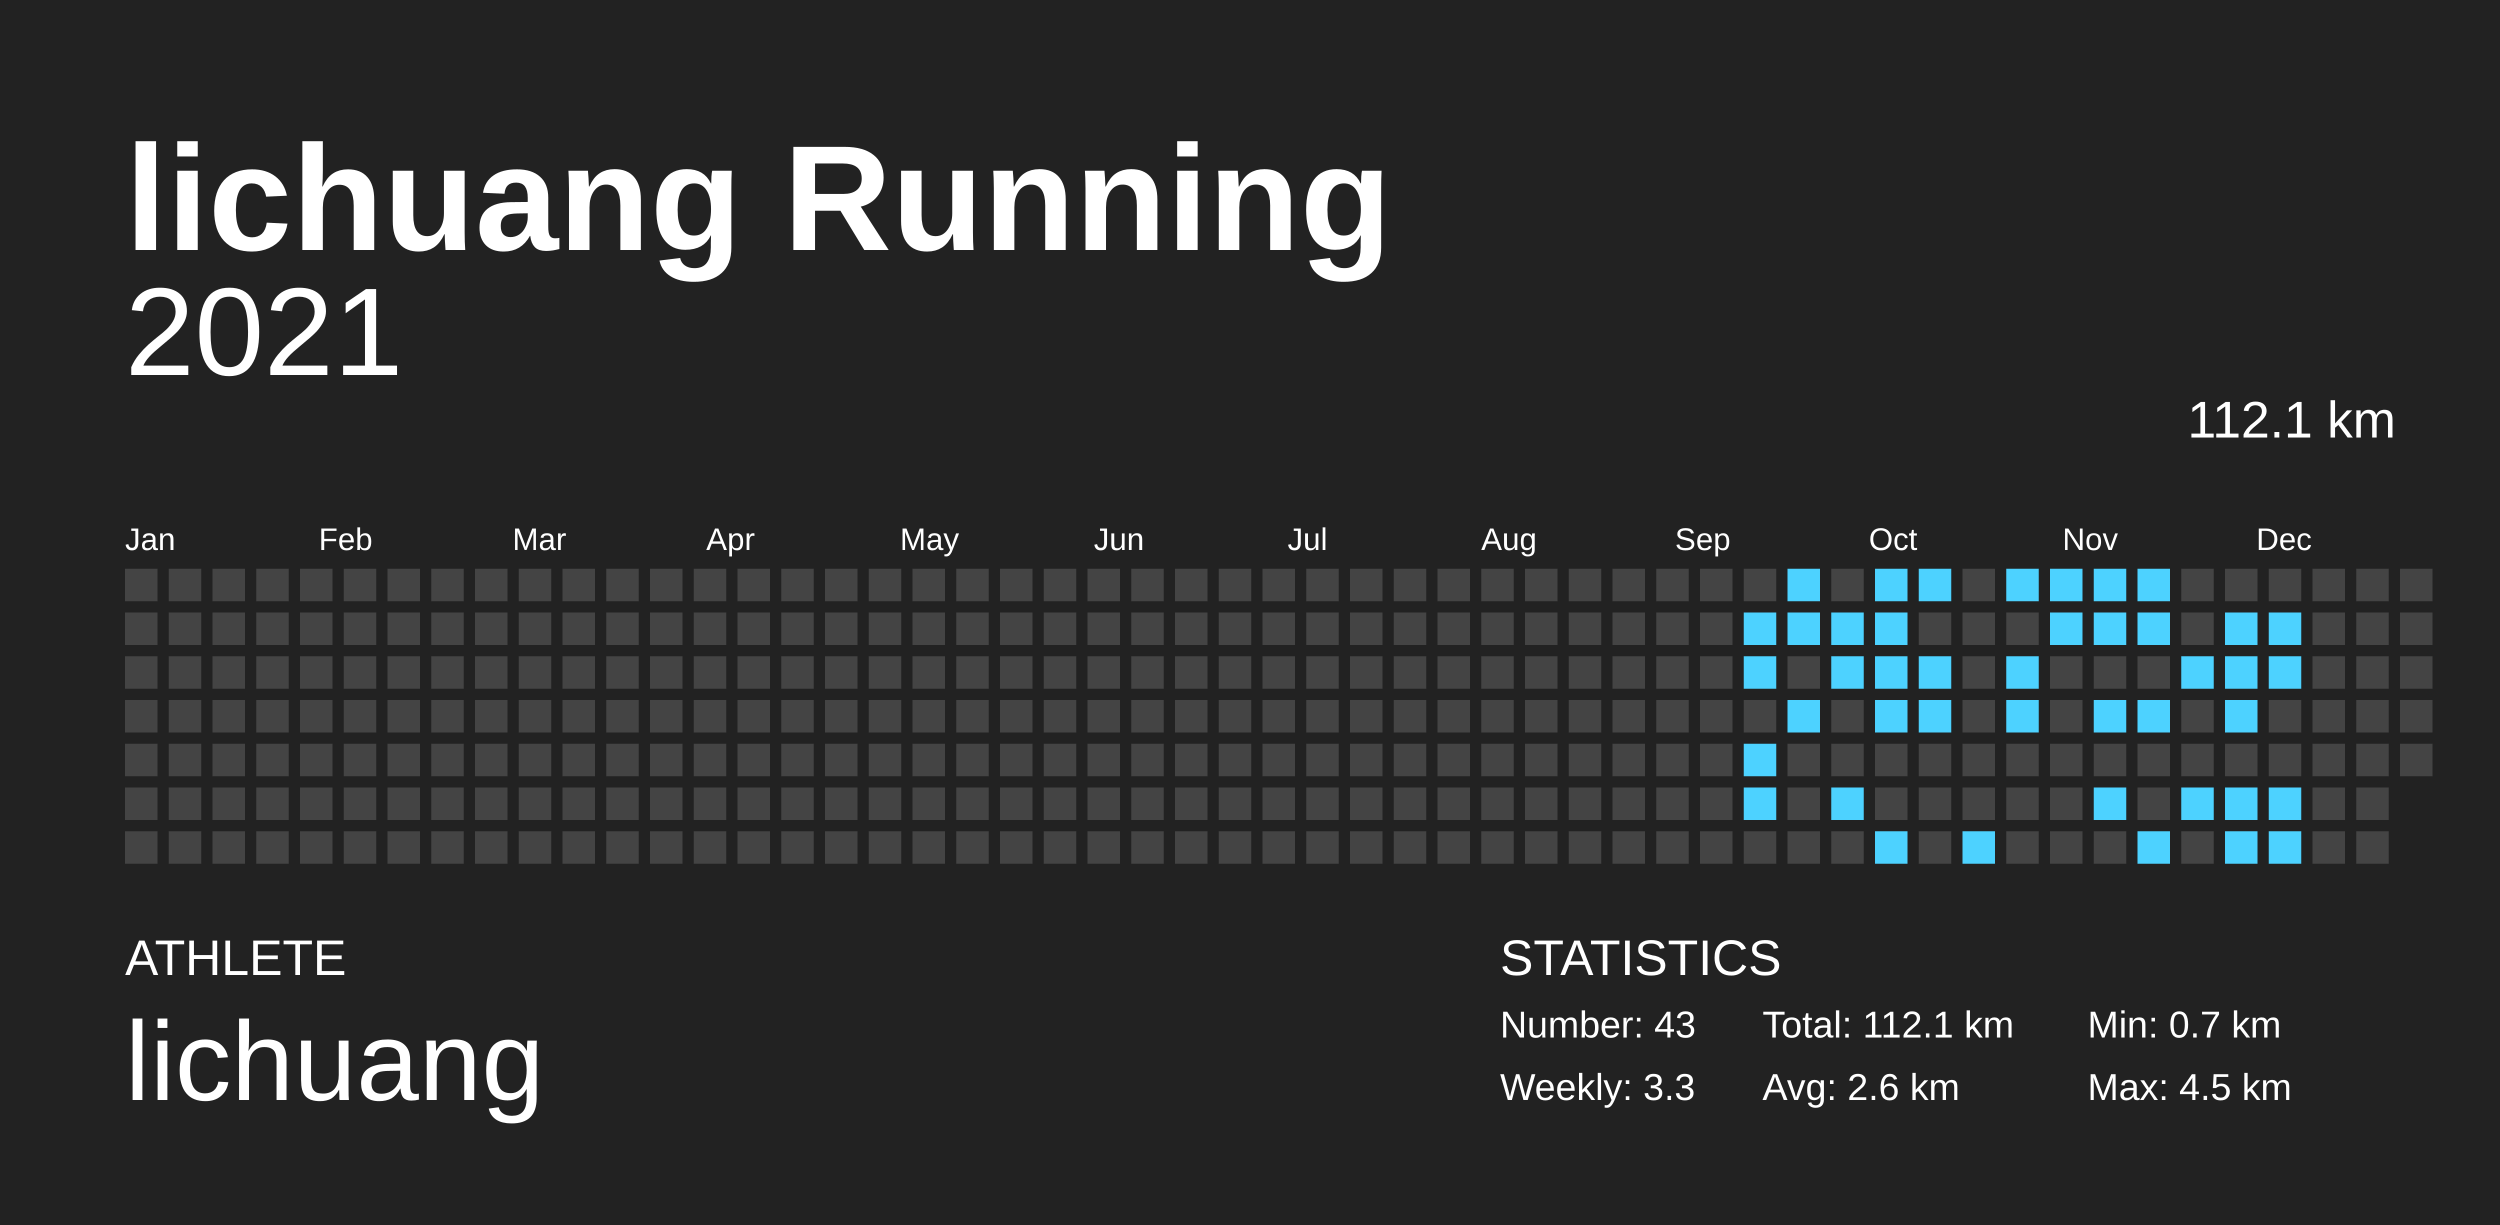
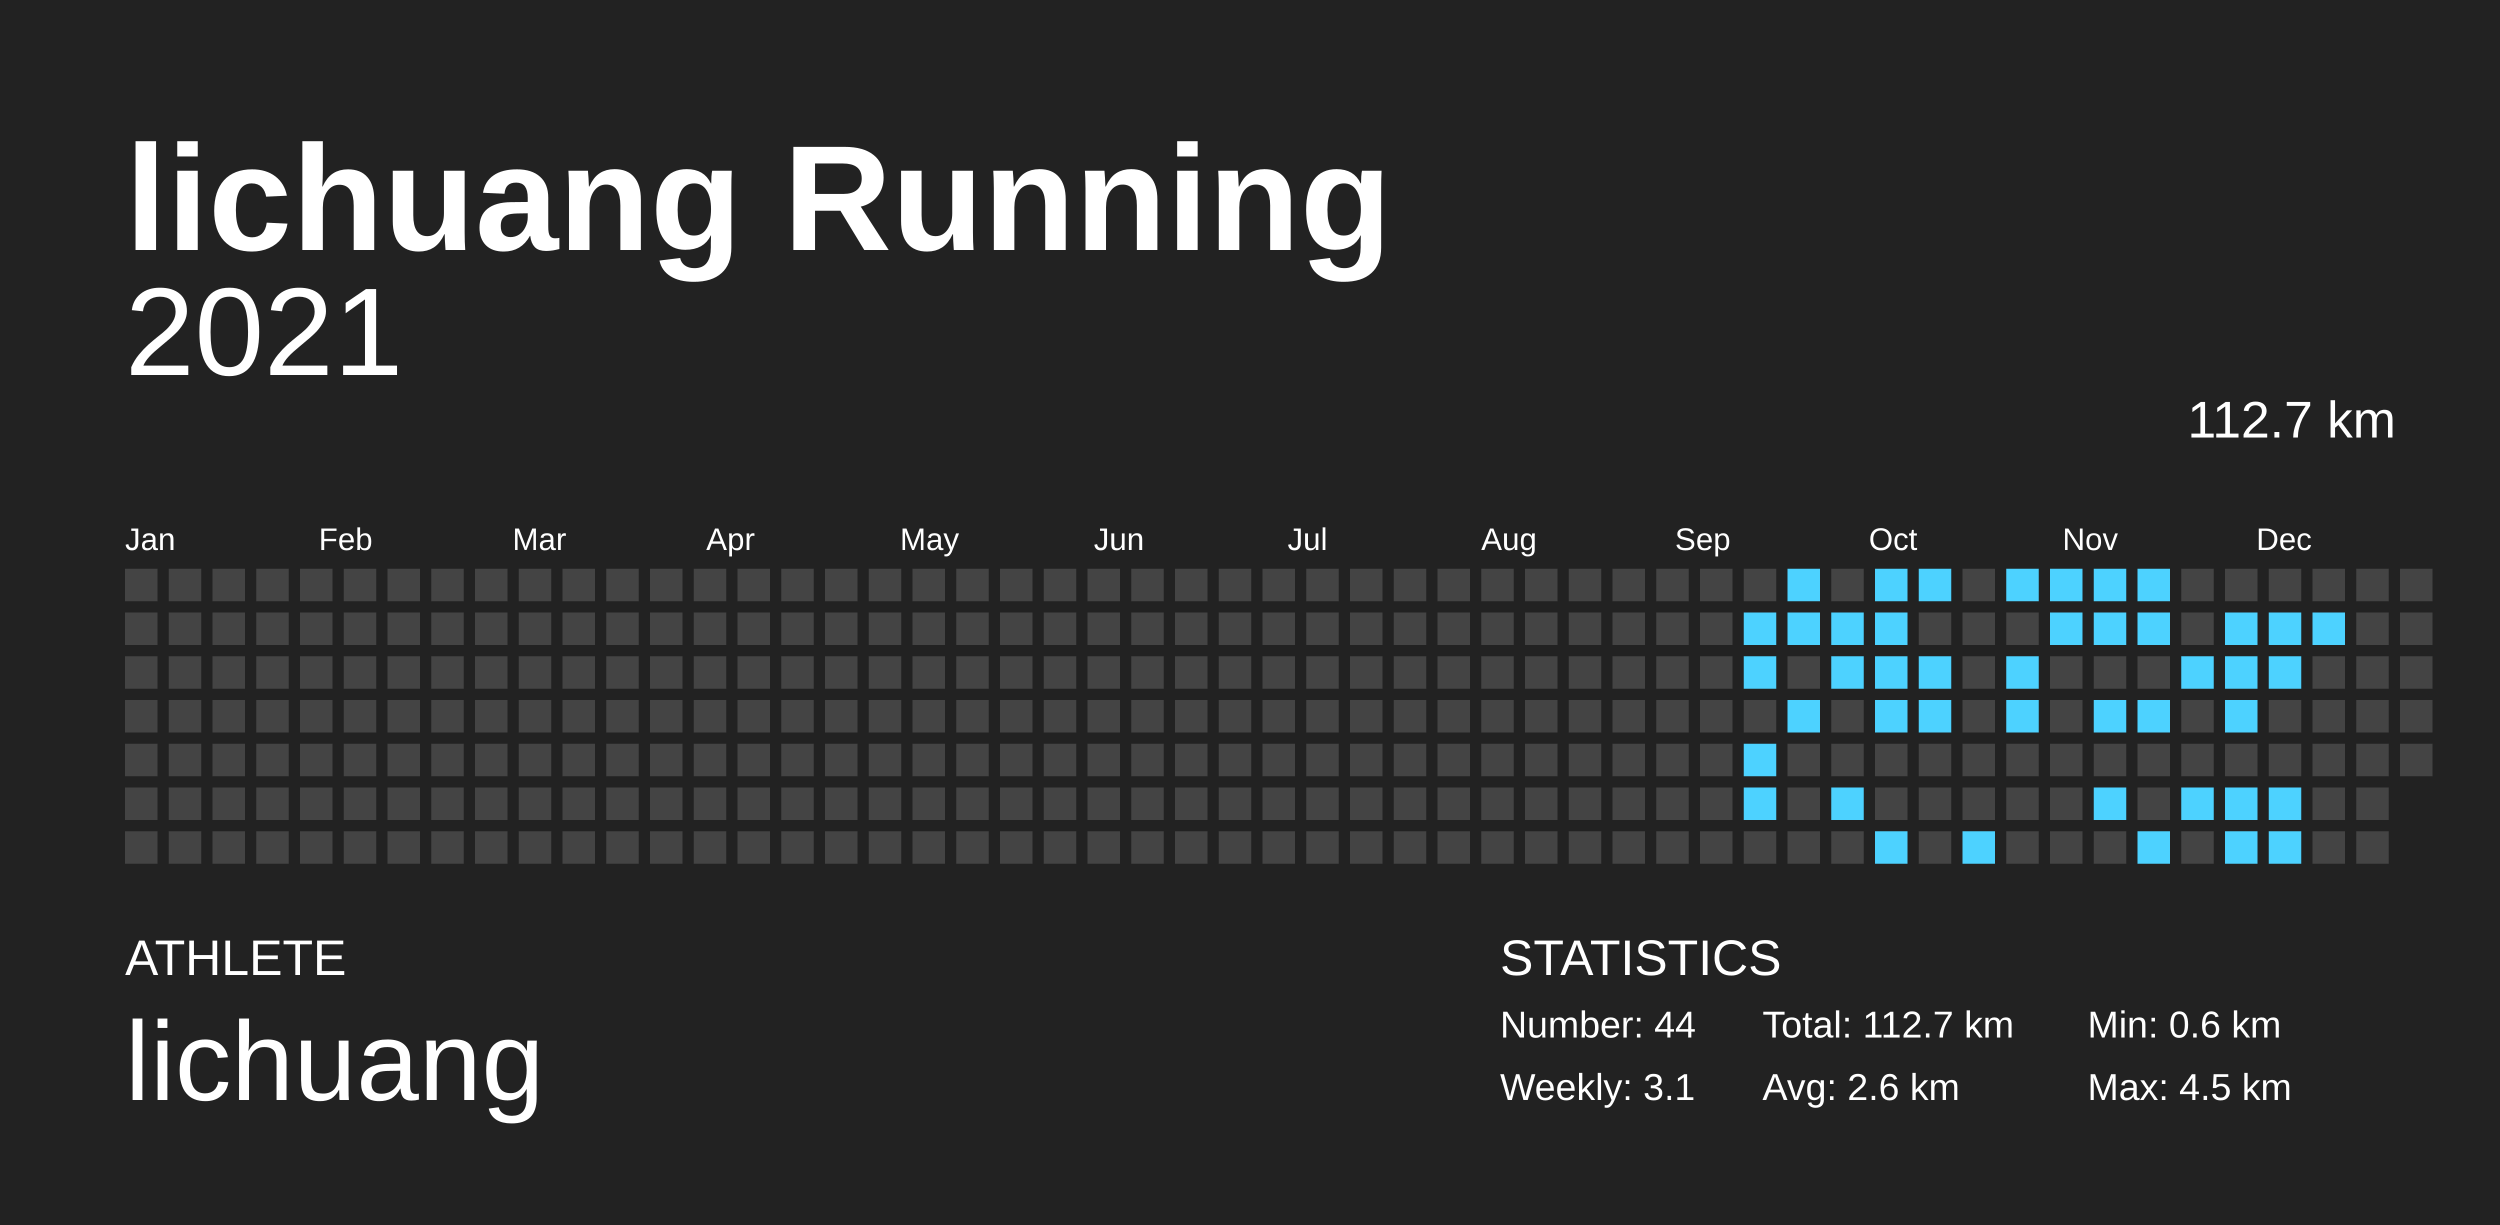
<svg xmlns="http://www.w3.org/2000/svg" baseProfile="full" height="98mm" version="1.1" viewBox="0,0,200,98" width="200mm">
  <defs />
  <rect fill="#222222" height="98" width="200" x="0" y="0" />
  <text fill="#FFFFFF" style="font-size:12px; font-family:Arial; font-weight:bold;" x="10" y="20">lichuang Running</text>
  <text fill="#FFFFFF" style="font-size:4px; font-family:Arial" x="10" y="78">ATHLETE</text>
  <text fill="#FFFFFF" style="font-size:9px; font-family:Arial" x="10" y="88">lichuang</text>
  <text fill="#FFFFFF" style="font-size:4px; font-family:Arial" x="120" y="78">STATISTICS</text>
-   <text fill="#FFFFFF" style="font-size:3px; font-family:Arial" x="120" y="83">Number: 43</text>
-   <text fill="#FFFFFF" style="font-size:3px; font-family:Arial" x="120" y="88">Weekly: 3.3</text>
-   <text fill="#FFFFFF" style="font-size:3px; font-family:Arial" x="141" y="83">Total: 112.1 km</text>
+   <text fill="#FFFFFF" style="font-size:3px; font-family:Arial" x="120" y="83">Number: 44</text>
+   <text fill="#FFFFFF" style="font-size:3px; font-family:Arial" x="120" y="88">Weekly: 3.1</text>
+   <text fill="#FFFFFF" style="font-size:3px; font-family:Arial" x="141" y="83">Total: 112.7 km</text>
  <text fill="#FFFFFF" style="font-size:3px; font-family:Arial" x="141" y="88">Avg: 2.6 km</text>
-   <text fill="#FFFFFF" style="font-size:3px; font-family:Arial" x="167" y="83">Min: 0.7 km</text>
+   <text fill="#FFFFFF" style="font-size:3px; font-family:Arial" x="167" y="83">Min: 0.6 km</text>
  <text fill="#FFFFFF" style="font-size:3px; font-family:Arial" x="167" y="88">Max: 4.5 km</text>
  <text alignment-baseline="hanging" fill="#FFFFFF" style="font-size:10.0px; font-family:Arial;" x="10" y="30">2021</text>
-   <text alignment-baseline="hanging" fill="#FFFFFF" style="font-size:4.125px; font-family:Arial;" x="175" y="35">112.1 km</text>
+   <text alignment-baseline="hanging" fill="#FFFFFF" style="font-size:4.125px; font-family:Arial;" x="175" y="35">112.7 km</text>
  <text fill="#FFFFFF" style="font-size:2.5px; font-family:Arial" x="10.0" y="44">Jan</text>
  <text fill="#FFFFFF" style="font-size:2.5px; font-family:Arial" x="25.5" y="44">Feb</text>
  <text fill="#FFFFFF" style="font-size:2.5px; font-family:Arial" x="41.0" y="44">Mar</text>
  <text fill="#FFFFFF" style="font-size:2.5px; font-family:Arial" x="56.5" y="44">Apr</text>
  <text fill="#FFFFFF" style="font-size:2.5px; font-family:Arial" x="72.0" y="44">May</text>
  <text fill="#FFFFFF" style="font-size:2.5px; font-family:Arial" x="87.5" y="44">Jun</text>
  <text fill="#FFFFFF" style="font-size:2.5px; font-family:Arial" x="103.0" y="44">Jul</text>
  <text fill="#FFFFFF" style="font-size:2.5px; font-family:Arial" x="118.5" y="44">Aug</text>
  <text fill="#FFFFFF" style="font-size:2.5px; font-family:Arial" x="134.0" y="44">Sep</text>
  <text fill="#FFFFFF" style="font-size:2.5px; font-family:Arial" x="149.5" y="44">Oct</text>
  <text fill="#FFFFFF" style="font-size:2.5px; font-family:Arial" x="165.0" y="44">Nov</text>
  <text fill="#FFFFFF" style="font-size:2.5px; font-family:Arial" x="180.5" y="44">Dec</text>
  <rect fill="#444444" height="2.6" width="2.6" x="10.0" y="45.5" />
  <rect fill="#444444" height="2.6" width="2.6" x="10.0" y="49.0" />
  <rect fill="#444444" height="2.6" width="2.6" x="10.0" y="52.5" />
  <rect fill="#444444" height="2.6" width="2.6" x="10.0" y="56.0" />
  <rect fill="#444444" height="2.6" width="2.6" x="10.0" y="59.5" />
  <rect fill="#444444" height="2.6" width="2.6" x="10.0" y="63.0" />
  <rect fill="#444444" height="2.6" width="2.6" x="10.0" y="66.5" />
  <rect fill="#444444" height="2.6" width="2.6" x="13.5" y="45.5" />
  <rect fill="#444444" height="2.6" width="2.6" x="13.5" y="49.0" />
  <rect fill="#444444" height="2.6" width="2.6" x="13.5" y="52.5" />
  <rect fill="#444444" height="2.6" width="2.6" x="13.5" y="56.0" />
  <rect fill="#444444" height="2.6" width="2.6" x="13.5" y="59.5" />
  <rect fill="#444444" height="2.6" width="2.6" x="13.5" y="63.0" />
  <rect fill="#444444" height="2.6" width="2.6" x="13.5" y="66.5" />
  <rect fill="#444444" height="2.6" width="2.6" x="17.0" y="45.5" />
  <rect fill="#444444" height="2.6" width="2.6" x="17.0" y="49.0" />
  <rect fill="#444444" height="2.6" width="2.6" x="17.0" y="52.5" />
  <rect fill="#444444" height="2.6" width="2.6" x="17.0" y="56.0" />
  <rect fill="#444444" height="2.6" width="2.6" x="17.0" y="59.5" />
  <rect fill="#444444" height="2.6" width="2.6" x="17.0" y="63.0" />
  <rect fill="#444444" height="2.6" width="2.6" x="17.0" y="66.5" />
  <rect fill="#444444" height="2.6" width="2.6" x="20.5" y="45.5" />
  <rect fill="#444444" height="2.6" width="2.6" x="20.5" y="49.0" />
  <rect fill="#444444" height="2.6" width="2.6" x="20.5" y="52.5" />
  <rect fill="#444444" height="2.6" width="2.6" x="20.5" y="56.0" />
  <rect fill="#444444" height="2.6" width="2.6" x="20.5" y="59.5" />
  <rect fill="#444444" height="2.6" width="2.6" x="20.5" y="63.0" />
  <rect fill="#444444" height="2.6" width="2.6" x="20.5" y="66.5" />
  <rect fill="#444444" height="2.6" width="2.6" x="24.0" y="45.5" />
  <rect fill="#444444" height="2.6" width="2.6" x="24.0" y="49.0" />
  <rect fill="#444444" height="2.6" width="2.6" x="24.0" y="52.5" />
  <rect fill="#444444" height="2.6" width="2.6" x="24.0" y="56.0" />
  <rect fill="#444444" height="2.6" width="2.6" x="24.0" y="59.5" />
  <rect fill="#444444" height="2.6" width="2.6" x="24.0" y="63.0" />
  <rect fill="#444444" height="2.6" width="2.6" x="24.0" y="66.5" />
  <rect fill="#444444" height="2.6" width="2.6" x="27.5" y="45.5" />
  <rect fill="#444444" height="2.6" width="2.6" x="27.5" y="49.0" />
  <rect fill="#444444" height="2.6" width="2.6" x="27.5" y="52.5" />
  <rect fill="#444444" height="2.6" width="2.6" x="27.5" y="56.0" />
  <rect fill="#444444" height="2.6" width="2.6" x="27.5" y="59.5" />
  <rect fill="#444444" height="2.6" width="2.6" x="27.5" y="63.0" />
  <rect fill="#444444" height="2.6" width="2.6" x="27.5" y="66.5" />
  <rect fill="#444444" height="2.6" width="2.6" x="31.0" y="45.5" />
  <rect fill="#444444" height="2.6" width="2.6" x="31.0" y="49.0" />
  <rect fill="#444444" height="2.6" width="2.6" x="31.0" y="52.5" />
  <rect fill="#444444" height="2.6" width="2.6" x="31.0" y="56.0" />
  <rect fill="#444444" height="2.6" width="2.6" x="31.0" y="59.5" />
  <rect fill="#444444" height="2.6" width="2.6" x="31.0" y="63.0" />
  <rect fill="#444444" height="2.6" width="2.6" x="31.0" y="66.5" />
  <rect fill="#444444" height="2.6" width="2.6" x="34.5" y="45.5" />
  <rect fill="#444444" height="2.6" width="2.6" x="34.5" y="49.0" />
  <rect fill="#444444" height="2.6" width="2.6" x="34.5" y="52.5" />
  <rect fill="#444444" height="2.6" width="2.6" x="34.5" y="56.0" />
  <rect fill="#444444" height="2.6" width="2.6" x="34.5" y="59.5" />
  <rect fill="#444444" height="2.6" width="2.6" x="34.5" y="63.0" />
  <rect fill="#444444" height="2.6" width="2.6" x="34.5" y="66.5" />
  <rect fill="#444444" height="2.6" width="2.6" x="38.0" y="45.5" />
  <rect fill="#444444" height="2.6" width="2.6" x="38.0" y="49.0" />
  <rect fill="#444444" height="2.6" width="2.6" x="38.0" y="52.5" />
  <rect fill="#444444" height="2.6" width="2.6" x="38.0" y="56.0" />
  <rect fill="#444444" height="2.6" width="2.6" x="38.0" y="59.5" />
  <rect fill="#444444" height="2.6" width="2.6" x="38.0" y="63.0" />
  <rect fill="#444444" height="2.6" width="2.6" x="38.0" y="66.5" />
  <rect fill="#444444" height="2.6" width="2.6" x="41.5" y="45.5" />
  <rect fill="#444444" height="2.6" width="2.6" x="41.5" y="49.0" />
  <rect fill="#444444" height="2.6" width="2.6" x="41.5" y="52.5" />
  <rect fill="#444444" height="2.6" width="2.6" x="41.5" y="56.0" />
  <rect fill="#444444" height="2.6" width="2.6" x="41.5" y="59.5" />
  <rect fill="#444444" height="2.6" width="2.6" x="41.5" y="63.0" />
  <rect fill="#444444" height="2.6" width="2.6" x="41.5" y="66.5" />
  <rect fill="#444444" height="2.6" width="2.6" x="45.0" y="45.5" />
  <rect fill="#444444" height="2.6" width="2.6" x="45.0" y="49.0" />
  <rect fill="#444444" height="2.6" width="2.6" x="45.0" y="52.5" />
  <rect fill="#444444" height="2.6" width="2.6" x="45.0" y="56.0" />
  <rect fill="#444444" height="2.6" width="2.6" x="45.0" y="59.5" />
  <rect fill="#444444" height="2.6" width="2.6" x="45.0" y="63.0" />
  <rect fill="#444444" height="2.6" width="2.6" x="45.0" y="66.5" />
  <rect fill="#444444" height="2.6" width="2.6" x="48.5" y="45.5" />
  <rect fill="#444444" height="2.6" width="2.6" x="48.5" y="49.0" />
  <rect fill="#444444" height="2.6" width="2.6" x="48.5" y="52.5" />
  <rect fill="#444444" height="2.6" width="2.6" x="48.5" y="56.0" />
  <rect fill="#444444" height="2.6" width="2.6" x="48.5" y="59.5" />
  <rect fill="#444444" height="2.6" width="2.6" x="48.5" y="63.0" />
  <rect fill="#444444" height="2.6" width="2.6" x="48.5" y="66.5" />
  <rect fill="#444444" height="2.6" width="2.6" x="52.0" y="45.5" />
  <rect fill="#444444" height="2.6" width="2.6" x="52.0" y="49.0" />
  <rect fill="#444444" height="2.6" width="2.6" x="52.0" y="52.5" />
  <rect fill="#444444" height="2.6" width="2.6" x="52.0" y="56.0" />
  <rect fill="#444444" height="2.6" width="2.6" x="52.0" y="59.5" />
  <rect fill="#444444" height="2.6" width="2.6" x="52.0" y="63.0" />
  <rect fill="#444444" height="2.6" width="2.6" x="52.0" y="66.5" />
  <rect fill="#444444" height="2.6" width="2.6" x="55.5" y="45.5" />
  <rect fill="#444444" height="2.6" width="2.6" x="55.5" y="49.0" />
  <rect fill="#444444" height="2.6" width="2.6" x="55.5" y="52.5" />
  <rect fill="#444444" height="2.6" width="2.6" x="55.5" y="56.0" />
  <rect fill="#444444" height="2.6" width="2.6" x="55.5" y="59.5" />
  <rect fill="#444444" height="2.6" width="2.6" x="55.5" y="63.0" />
  <rect fill="#444444" height="2.6" width="2.6" x="55.5" y="66.5" />
  <rect fill="#444444" height="2.6" width="2.6" x="59.0" y="45.5" />
  <rect fill="#444444" height="2.6" width="2.6" x="59.0" y="49.0" />
  <rect fill="#444444" height="2.6" width="2.6" x="59.0" y="52.5" />
  <rect fill="#444444" height="2.6" width="2.6" x="59.0" y="56.0" />
  <rect fill="#444444" height="2.6" width="2.6" x="59.0" y="59.5" />
  <rect fill="#444444" height="2.6" width="2.6" x="59.0" y="63.0" />
  <rect fill="#444444" height="2.6" width="2.6" x="59.0" y="66.5" />
  <rect fill="#444444" height="2.6" width="2.6" x="62.5" y="45.5" />
  <rect fill="#444444" height="2.6" width="2.6" x="62.5" y="49.0" />
  <rect fill="#444444" height="2.6" width="2.6" x="62.5" y="52.5" />
  <rect fill="#444444" height="2.6" width="2.6" x="62.5" y="56.0" />
  <rect fill="#444444" height="2.6" width="2.6" x="62.5" y="59.5" />
  <rect fill="#444444" height="2.6" width="2.6" x="62.5" y="63.0" />
  <rect fill="#444444" height="2.6" width="2.6" x="62.5" y="66.5" />
  <rect fill="#444444" height="2.6" width="2.6" x="66.0" y="45.5" />
  <rect fill="#444444" height="2.6" width="2.6" x="66.0" y="49.0" />
  <rect fill="#444444" height="2.6" width="2.6" x="66.0" y="52.5" />
  <rect fill="#444444" height="2.6" width="2.6" x="66.0" y="56.0" />
  <rect fill="#444444" height="2.6" width="2.6" x="66.0" y="59.5" />
  <rect fill="#444444" height="2.6" width="2.6" x="66.0" y="63.0" />
  <rect fill="#444444" height="2.6" width="2.6" x="66.0" y="66.5" />
  <rect fill="#444444" height="2.6" width="2.6" x="69.5" y="45.5" />
  <rect fill="#444444" height="2.6" width="2.6" x="69.5" y="49.0" />
  <rect fill="#444444" height="2.6" width="2.6" x="69.5" y="52.5" />
  <rect fill="#444444" height="2.6" width="2.6" x="69.5" y="56.0" />
  <rect fill="#444444" height="2.6" width="2.6" x="69.5" y="59.5" />
  <rect fill="#444444" height="2.6" width="2.6" x="69.5" y="63.0" />
  <rect fill="#444444" height="2.6" width="2.6" x="69.5" y="66.5" />
  <rect fill="#444444" height="2.6" width="2.6" x="73.0" y="45.5" />
  <rect fill="#444444" height="2.6" width="2.6" x="73.0" y="49.0" />
  <rect fill="#444444" height="2.6" width="2.6" x="73.0" y="52.5" />
  <rect fill="#444444" height="2.6" width="2.6" x="73.0" y="56.0" />
  <rect fill="#444444" height="2.6" width="2.6" x="73.0" y="59.5" />
  <rect fill="#444444" height="2.6" width="2.6" x="73.0" y="63.0" />
  <rect fill="#444444" height="2.6" width="2.6" x="73.0" y="66.5" />
  <rect fill="#444444" height="2.6" width="2.6" x="76.5" y="45.5" />
  <rect fill="#444444" height="2.6" width="2.6" x="76.5" y="49.0" />
  <rect fill="#444444" height="2.6" width="2.6" x="76.5" y="52.5" />
  <rect fill="#444444" height="2.6" width="2.6" x="76.5" y="56.0" />
  <rect fill="#444444" height="2.6" width="2.6" x="76.5" y="59.5" />
  <rect fill="#444444" height="2.6" width="2.6" x="76.5" y="63.0" />
  <rect fill="#444444" height="2.6" width="2.6" x="76.5" y="66.5" />
  <rect fill="#444444" height="2.6" width="2.6" x="80.0" y="45.5" />
  <rect fill="#444444" height="2.6" width="2.6" x="80.0" y="49.0" />
  <rect fill="#444444" height="2.6" width="2.6" x="80.0" y="52.5" />
  <rect fill="#444444" height="2.6" width="2.6" x="80.0" y="56.0" />
  <rect fill="#444444" height="2.6" width="2.6" x="80.0" y="59.5" />
  <rect fill="#444444" height="2.6" width="2.6" x="80.0" y="63.0" />
  <rect fill="#444444" height="2.6" width="2.6" x="80.0" y="66.5" />
  <rect fill="#444444" height="2.6" width="2.6" x="83.5" y="45.5" />
  <rect fill="#444444" height="2.6" width="2.6" x="83.5" y="49.0" />
  <rect fill="#444444" height="2.6" width="2.6" x="83.5" y="52.5" />
  <rect fill="#444444" height="2.6" width="2.6" x="83.5" y="56.0" />
  <rect fill="#444444" height="2.6" width="2.6" x="83.5" y="59.5" />
  <rect fill="#444444" height="2.6" width="2.6" x="83.5" y="63.0" />
  <rect fill="#444444" height="2.6" width="2.6" x="83.5" y="66.5" />
  <rect fill="#444444" height="2.6" width="2.6" x="87.0" y="45.5" />
  <rect fill="#444444" height="2.6" width="2.6" x="87.0" y="49.0" />
  <rect fill="#444444" height="2.6" width="2.6" x="87.0" y="52.5" />
  <rect fill="#444444" height="2.6" width="2.6" x="87.0" y="56.0" />
  <rect fill="#444444" height="2.6" width="2.6" x="87.0" y="59.5" />
  <rect fill="#444444" height="2.6" width="2.6" x="87.0" y="63.0" />
  <rect fill="#444444" height="2.6" width="2.6" x="87.0" y="66.5" />
  <rect fill="#444444" height="2.6" width="2.6" x="90.5" y="45.5" />
  <rect fill="#444444" height="2.6" width="2.6" x="90.5" y="49.0" />
  <rect fill="#444444" height="2.6" width="2.6" x="90.5" y="52.5" />
  <rect fill="#444444" height="2.6" width="2.6" x="90.5" y="56.0" />
  <rect fill="#444444" height="2.6" width="2.6" x="90.5" y="59.5" />
  <rect fill="#444444" height="2.6" width="2.6" x="90.5" y="63.0" />
  <rect fill="#444444" height="2.6" width="2.6" x="90.5" y="66.5" />
  <rect fill="#444444" height="2.6" width="2.6" x="94.0" y="45.5" />
  <rect fill="#444444" height="2.6" width="2.6" x="94.0" y="49.0" />
  <rect fill="#444444" height="2.6" width="2.6" x="94.0" y="52.5" />
  <rect fill="#444444" height="2.6" width="2.6" x="94.0" y="56.0" />
  <rect fill="#444444" height="2.6" width="2.6" x="94.0" y="59.5" />
  <rect fill="#444444" height="2.6" width="2.6" x="94.0" y="63.0" />
  <rect fill="#444444" height="2.6" width="2.6" x="94.0" y="66.5" />
  <rect fill="#444444" height="2.6" width="2.6" x="97.5" y="45.5" />
  <rect fill="#444444" height="2.6" width="2.6" x="97.5" y="49.0" />
  <rect fill="#444444" height="2.6" width="2.6" x="97.5" y="52.5" />
  <rect fill="#444444" height="2.6" width="2.6" x="97.5" y="56.0" />
  <rect fill="#444444" height="2.6" width="2.6" x="97.5" y="59.5" />
  <rect fill="#444444" height="2.6" width="2.6" x="97.5" y="63.0" />
  <rect fill="#444444" height="2.6" width="2.6" x="97.5" y="66.5" />
  <rect fill="#444444" height="2.6" width="2.6" x="101.0" y="45.5" />
  <rect fill="#444444" height="2.6" width="2.6" x="101.0" y="49.0" />
  <rect fill="#444444" height="2.6" width="2.6" x="101.0" y="52.5" />
  <rect fill="#444444" height="2.6" width="2.6" x="101.0" y="56.0" />
  <rect fill="#444444" height="2.6" width="2.6" x="101.0" y="59.5" />
  <rect fill="#444444" height="2.6" width="2.6" x="101.0" y="63.0" />
  <rect fill="#444444" height="2.6" width="2.6" x="101.0" y="66.5" />
  <rect fill="#444444" height="2.6" width="2.6" x="104.5" y="45.5" />
  <rect fill="#444444" height="2.6" width="2.6" x="104.5" y="49.0" />
  <rect fill="#444444" height="2.6" width="2.6" x="104.5" y="52.5" />
  <rect fill="#444444" height="2.6" width="2.6" x="104.5" y="56.0" />
  <rect fill="#444444" height="2.6" width="2.6" x="104.5" y="59.5" />
  <rect fill="#444444" height="2.6" width="2.6" x="104.5" y="63.0" />
  <rect fill="#444444" height="2.6" width="2.6" x="104.5" y="66.5" />
  <rect fill="#444444" height="2.6" width="2.6" x="108.0" y="45.5" />
  <rect fill="#444444" height="2.6" width="2.6" x="108.0" y="49.0" />
  <rect fill="#444444" height="2.6" width="2.6" x="108.0" y="52.5" />
  <rect fill="#444444" height="2.6" width="2.6" x="108.0" y="56.0" />
  <rect fill="#444444" height="2.6" width="2.6" x="108.0" y="59.5" />
  <rect fill="#444444" height="2.6" width="2.6" x="108.0" y="63.0" />
  <rect fill="#444444" height="2.6" width="2.6" x="108.0" y="66.5" />
  <rect fill="#444444" height="2.6" width="2.6" x="111.5" y="45.5" />
  <rect fill="#444444" height="2.6" width="2.6" x="111.5" y="49.0" />
  <rect fill="#444444" height="2.6" width="2.6" x="111.5" y="52.5" />
  <rect fill="#444444" height="2.6" width="2.6" x="111.5" y="56.0" />
  <rect fill="#444444" height="2.6" width="2.6" x="111.5" y="59.5" />
  <rect fill="#444444" height="2.6" width="2.6" x="111.5" y="63.0" />
  <rect fill="#444444" height="2.6" width="2.6" x="111.5" y="66.5" />
  <rect fill="#444444" height="2.6" width="2.6" x="115.0" y="45.5" />
  <rect fill="#444444" height="2.6" width="2.6" x="115.0" y="49.0" />
  <rect fill="#444444" height="2.6" width="2.6" x="115.0" y="52.5" />
  <rect fill="#444444" height="2.6" width="2.6" x="115.0" y="56.0" />
  <rect fill="#444444" height="2.6" width="2.6" x="115.0" y="59.5" />
  <rect fill="#444444" height="2.6" width="2.6" x="115.0" y="63.0" />
  <rect fill="#444444" height="2.6" width="2.6" x="115.0" y="66.5" />
  <rect fill="#444444" height="2.6" width="2.6" x="118.5" y="45.5" />
  <rect fill="#444444" height="2.6" width="2.6" x="118.5" y="49.0" />
  <rect fill="#444444" height="2.6" width="2.6" x="118.5" y="52.5" />
  <rect fill="#444444" height="2.6" width="2.6" x="118.5" y="56.0" />
  <rect fill="#444444" height="2.6" width="2.6" x="118.5" y="59.5" />
  <rect fill="#444444" height="2.6" width="2.6" x="118.5" y="63.0" />
  <rect fill="#444444" height="2.6" width="2.6" x="118.5" y="66.5" />
  <rect fill="#444444" height="2.6" width="2.6" x="122.0" y="45.5" />
  <rect fill="#444444" height="2.6" width="2.6" x="122.0" y="49.0" />
  <rect fill="#444444" height="2.6" width="2.6" x="122.0" y="52.5" />
  <rect fill="#444444" height="2.6" width="2.6" x="122.0" y="56.0" />
  <rect fill="#444444" height="2.6" width="2.6" x="122.0" y="59.5" />
  <rect fill="#444444" height="2.6" width="2.6" x="122.0" y="63.0" />
  <rect fill="#444444" height="2.6" width="2.6" x="122.0" y="66.5" />
  <rect fill="#444444" height="2.6" width="2.6" x="125.5" y="45.5" />
  <rect fill="#444444" height="2.6" width="2.6" x="125.5" y="49.0" />
  <rect fill="#444444" height="2.6" width="2.6" x="125.5" y="52.5" />
  <rect fill="#444444" height="2.6" width="2.6" x="125.5" y="56.0" />
  <rect fill="#444444" height="2.6" width="2.6" x="125.5" y="59.5" />
  <rect fill="#444444" height="2.6" width="2.6" x="125.5" y="63.0" />
  <rect fill="#444444" height="2.6" width="2.6" x="125.5" y="66.5" />
  <rect fill="#444444" height="2.6" width="2.6" x="129.0" y="45.5" />
  <rect fill="#444444" height="2.6" width="2.6" x="129.0" y="49.0" />
  <rect fill="#444444" height="2.6" width="2.6" x="129.0" y="52.5" />
  <rect fill="#444444" height="2.6" width="2.6" x="129.0" y="56.0" />
  <rect fill="#444444" height="2.6" width="2.6" x="129.0" y="59.5" />
  <rect fill="#444444" height="2.6" width="2.6" x="129.0" y="63.0" />
  <rect fill="#444444" height="2.6" width="2.6" x="129.0" y="66.5" />
  <rect fill="#444444" height="2.6" width="2.6" x="132.5" y="45.5" />
  <rect fill="#444444" height="2.6" width="2.6" x="132.5" y="49.0" />
  <rect fill="#444444" height="2.6" width="2.6" x="132.5" y="52.5" />
  <rect fill="#444444" height="2.6" width="2.6" x="132.5" y="56.0" />
  <rect fill="#444444" height="2.6" width="2.6" x="132.5" y="59.5" />
  <rect fill="#444444" height="2.6" width="2.6" x="132.5" y="63.0" />
  <rect fill="#444444" height="2.6" width="2.6" x="132.5" y="66.5" />
  <rect fill="#444444" height="2.6" width="2.6" x="136.0" y="45.5" />
  <rect fill="#444444" height="2.6" width="2.6" x="136.0" y="49.0" />
  <rect fill="#444444" height="2.6" width="2.6" x="136.0" y="52.5" />
  <rect fill="#444444" height="2.6" width="2.6" x="136.0" y="56.0" />
  <rect fill="#444444" height="2.6" width="2.6" x="136.0" y="59.5" />
  <rect fill="#444444" height="2.6" width="2.6" x="136.0" y="63.0" />
  <rect fill="#444444" height="2.6" width="2.6" x="136.0" y="66.5" />
  <rect fill="#444444" height="2.6" width="2.6" x="139.5" y="45.5" />
  <rect fill="#4dd2ff" height="2.6" width="2.6" x="139.5" y="49.0" />
  <rect fill="#4dd2ff" height="2.6" width="2.6" x="139.5" y="52.5" />
  <rect fill="#444444" height="2.6" width="2.6" x="139.5" y="56.0" />
  <rect fill="#4dd2ff" height="2.6" width="2.6" x="139.5" y="59.5" />
  <rect fill="#4dd2ff" height="2.6" width="2.6" x="139.5" y="63.0" />
  <rect fill="#444444" height="2.6" width="2.6" x="139.5" y="66.5" />
  <rect fill="#4dd2ff" height="2.6" width="2.6" x="143.0" y="45.5" />
  <rect fill="#4dd2ff" height="2.6" width="2.6" x="143.0" y="49.0" />
  <rect fill="#444444" height="2.6" width="2.6" x="143.0" y="52.5" />
  <rect fill="#4dd2ff" height="2.6" width="2.6" x="143.0" y="56.0" />
  <rect fill="#444444" height="2.6" width="2.6" x="143.0" y="59.5" />
  <rect fill="#444444" height="2.6" width="2.6" x="143.0" y="63.0" />
  <rect fill="#444444" height="2.6" width="2.6" x="143.0" y="66.5" />
  <rect fill="#444444" height="2.6" width="2.6" x="146.5" y="45.5" />
  <rect fill="#4dd2ff" height="2.6" width="2.6" x="146.5" y="49.0" />
  <rect fill="#4dd2ff" height="2.6" width="2.6" x="146.5" y="52.5" />
  <rect fill="#444444" height="2.6" width="2.6" x="146.5" y="56.0" />
  <rect fill="#444444" height="2.6" width="2.6" x="146.5" y="59.5" />
  <rect fill="#4dd2ff" height="2.6" width="2.6" x="146.5" y="63.0" />
  <rect fill="#444444" height="2.6" width="2.6" x="146.5" y="66.5" />
  <rect fill="#4dd2ff" height="2.6" width="2.6" x="150.0" y="45.5" />
  <rect fill="#4dd2ff" height="2.6" width="2.6" x="150.0" y="49.0" />
  <rect fill="#4dd2ff" height="2.6" width="2.6" x="150.0" y="52.5" />
  <rect fill="#4dd2ff" height="2.6" width="2.6" x="150.0" y="56.0" />
  <rect fill="#444444" height="2.6" width="2.6" x="150.0" y="59.5" />
  <rect fill="#444444" height="2.6" width="2.6" x="150.0" y="63.0" />
  <rect fill="#4dd2ff" height="2.6" width="2.6" x="150.0" y="66.5" />
  <rect fill="#4dd2ff" height="2.6" width="2.6" x="153.5" y="45.5" />
  <rect fill="#444444" height="2.6" width="2.6" x="153.5" y="49.0" />
  <rect fill="#4dd2ff" height="2.6" width="2.6" x="153.5" y="52.5" />
  <rect fill="#4dd2ff" height="2.6" width="2.6" x="153.5" y="56.0" />
  <rect fill="#444444" height="2.6" width="2.6" x="153.5" y="59.5" />
  <rect fill="#444444" height="2.6" width="2.6" x="153.5" y="63.0" />
  <rect fill="#444444" height="2.6" width="2.6" x="153.5" y="66.5" />
  <rect fill="#444444" height="2.6" width="2.6" x="157.0" y="45.5" />
  <rect fill="#444444" height="2.6" width="2.6" x="157.0" y="49.0" />
  <rect fill="#444444" height="2.6" width="2.6" x="157.0" y="52.5" />
  <rect fill="#444444" height="2.6" width="2.6" x="157.0" y="56.0" />
  <rect fill="#444444" height="2.6" width="2.6" x="157.0" y="59.5" />
  <rect fill="#444444" height="2.6" width="2.6" x="157.0" y="63.0" />
  <rect fill="#4dd2ff" height="2.6" width="2.6" x="157.0" y="66.5" />
  <rect fill="#4dd2ff" height="2.6" width="2.6" x="160.5" y="45.5" />
  <rect fill="#444444" height="2.6" width="2.6" x="160.5" y="49.0" />
  <rect fill="#4dd2ff" height="2.6" width="2.6" x="160.5" y="52.5" />
  <rect fill="#4dd2ff" height="2.6" width="2.6" x="160.5" y="56.0" />
  <rect fill="#444444" height="2.6" width="2.6" x="160.5" y="59.5" />
  <rect fill="#444444" height="2.6" width="2.6" x="160.5" y="63.0" />
  <rect fill="#444444" height="2.6" width="2.6" x="160.5" y="66.5" />
  <rect fill="#4dd2ff" height="2.6" width="2.6" x="164.0" y="45.5" />
  <rect fill="#4dd2ff" height="2.6" width="2.6" x="164.0" y="49.0" />
  <rect fill="#444444" height="2.6" width="2.6" x="164.0" y="52.5" />
  <rect fill="#444444" height="2.6" width="2.6" x="164.0" y="56.0" />
  <rect fill="#444444" height="2.6" width="2.6" x="164.0" y="59.5" />
  <rect fill="#444444" height="2.6" width="2.6" x="164.0" y="63.0" />
  <rect fill="#444444" height="2.6" width="2.6" x="164.0" y="66.5" />
  <rect fill="#4dd2ff" height="2.6" width="2.6" x="167.5" y="45.5" />
  <rect fill="#4dd2ff" height="2.6" width="2.6" x="167.5" y="49.0" />
  <rect fill="#444444" height="2.6" width="2.6" x="167.5" y="52.5" />
  <rect fill="#4dd2ff" height="2.6" width="2.6" x="167.5" y="56.0" />
  <rect fill="#444444" height="2.6" width="2.6" x="167.5" y="59.5" />
  <rect fill="#4dd2ff" height="2.6" width="2.6" x="167.5" y="63.0" />
  <rect fill="#444444" height="2.6" width="2.6" x="167.5" y="66.5" />
  <rect fill="#4dd2ff" height="2.6" width="2.6" x="171.0" y="45.5" />
  <rect fill="#4dd2ff" height="2.6" width="2.6" x="171.0" y="49.0" />
  <rect fill="#444444" height="2.6" width="2.6" x="171.0" y="52.5" />
  <rect fill="#4dd2ff" height="2.6" width="2.6" x="171.0" y="56.0" />
  <rect fill="#444444" height="2.6" width="2.6" x="171.0" y="59.5" />
  <rect fill="#444444" height="2.6" width="2.6" x="171.0" y="63.0" />
  <rect fill="#4dd2ff" height="2.6" width="2.6" x="171.0" y="66.5" />
  <rect fill="#444444" height="2.6" width="2.6" x="174.5" y="45.5" />
  <rect fill="#444444" height="2.6" width="2.6" x="174.5" y="49.0" />
  <rect fill="#4dd2ff" height="2.6" width="2.6" x="174.5" y="52.5" />
  <rect fill="#444444" height="2.6" width="2.6" x="174.5" y="56.0" />
  <rect fill="#444444" height="2.6" width="2.6" x="174.5" y="59.5" />
  <rect fill="#4dd2ff" height="2.6" width="2.6" x="174.5" y="63.0" />
  <rect fill="#444444" height="2.6" width="2.6" x="174.5" y="66.5" />
  <rect fill="#444444" height="2.6" width="2.6" x="178.0" y="45.5" />
  <rect fill="#4dd2ff" height="2.6" width="2.6" x="178.0" y="49.0" />
  <rect fill="#4dd2ff" height="2.6" width="2.6" x="178.0" y="52.5" />
  <rect fill="#4dd2ff" height="2.6" width="2.6" x="178.0" y="56.0" />
  <rect fill="#444444" height="2.6" width="2.6" x="178.0" y="59.5" />
  <rect fill="#4dd2ff" height="2.6" width="2.6" x="178.0" y="63.0" />
  <rect fill="#4dd2ff" height="2.6" width="2.6" x="178.0" y="66.5" />
  <rect fill="#444444" height="2.6" width="2.6" x="181.5" y="45.5" />
  <rect fill="#4dd2ff" height="2.6" width="2.6" x="181.5" y="49.0" />
  <rect fill="#4dd2ff" height="2.6" width="2.6" x="181.5" y="52.5" />
  <rect fill="#444444" height="2.6" width="2.6" x="181.5" y="56.0" />
  <rect fill="#444444" height="2.6" width="2.6" x="181.5" y="59.5" />
  <rect fill="#4dd2ff" height="2.6" width="2.6" x="181.5" y="63.0" />
  <rect fill="#4dd2ff" height="2.6" width="2.6" x="181.5" y="66.5" />
  <rect fill="#444444" height="2.6" width="2.6" x="185.0" y="45.5" />
-   <rect fill="#444444" height="2.6" width="2.6" x="185.0" y="49.0" />
+   <rect fill="#4dd2ff" height="2.6" width="2.6" x="185.0" y="49.0" />
  <rect fill="#444444" height="2.6" width="2.6" x="185.0" y="52.5" />
  <rect fill="#444444" height="2.6" width="2.6" x="185.0" y="56.0" />
  <rect fill="#444444" height="2.6" width="2.6" x="185.0" y="59.5" />
  <rect fill="#444444" height="2.6" width="2.6" x="185.0" y="63.0" />
  <rect fill="#444444" height="2.6" width="2.6" x="185.0" y="66.5" />
  <rect fill="#444444" height="2.6" width="2.6" x="188.5" y="45.5" />
  <rect fill="#444444" height="2.6" width="2.6" x="188.5" y="49.0" />
  <rect fill="#444444" height="2.6" width="2.6" x="188.5" y="52.5" />
  <rect fill="#444444" height="2.6" width="2.6" x="188.5" y="56.0" />
  <rect fill="#444444" height="2.6" width="2.6" x="188.5" y="59.5" />
  <rect fill="#444444" height="2.6" width="2.6" x="188.5" y="63.0" />
  <rect fill="#444444" height="2.6" width="2.6" x="188.5" y="66.5" />
  <rect fill="#444444" height="2.6" width="2.6" x="192.0" y="45.5" />
  <rect fill="#444444" height="2.6" width="2.6" x="192.0" y="49.0" />
  <rect fill="#444444" height="2.6" width="2.6" x="192.0" y="52.5" />
  <rect fill="#444444" height="2.6" width="2.6" x="192.0" y="56.0" />
  <rect fill="#444444" height="2.6" width="2.6" x="192.0" y="59.5" />
</svg>
